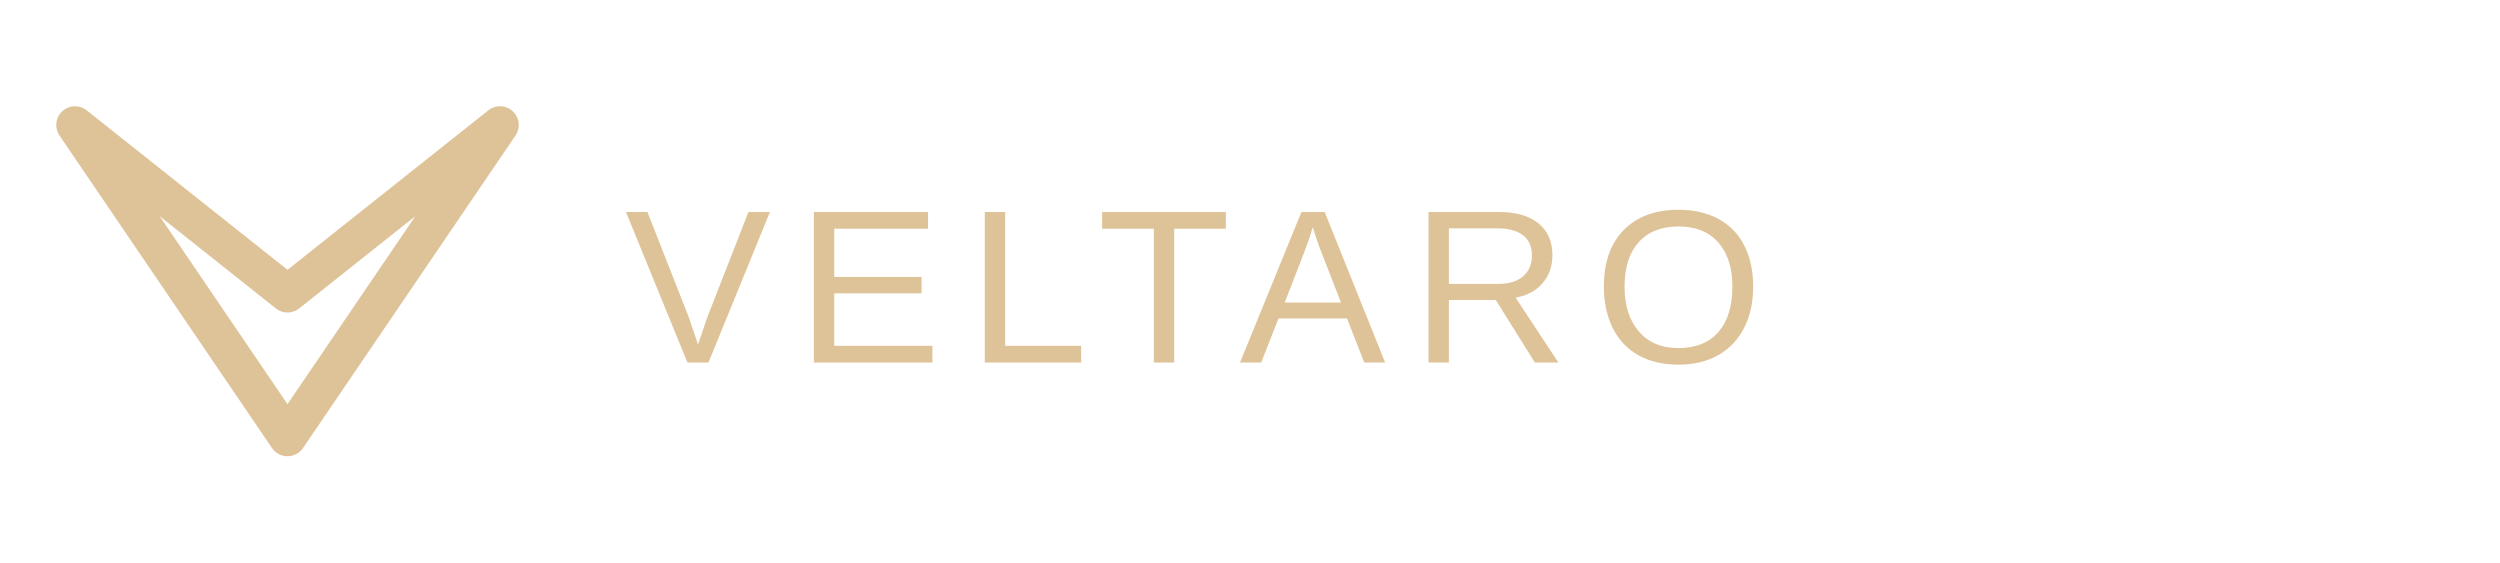
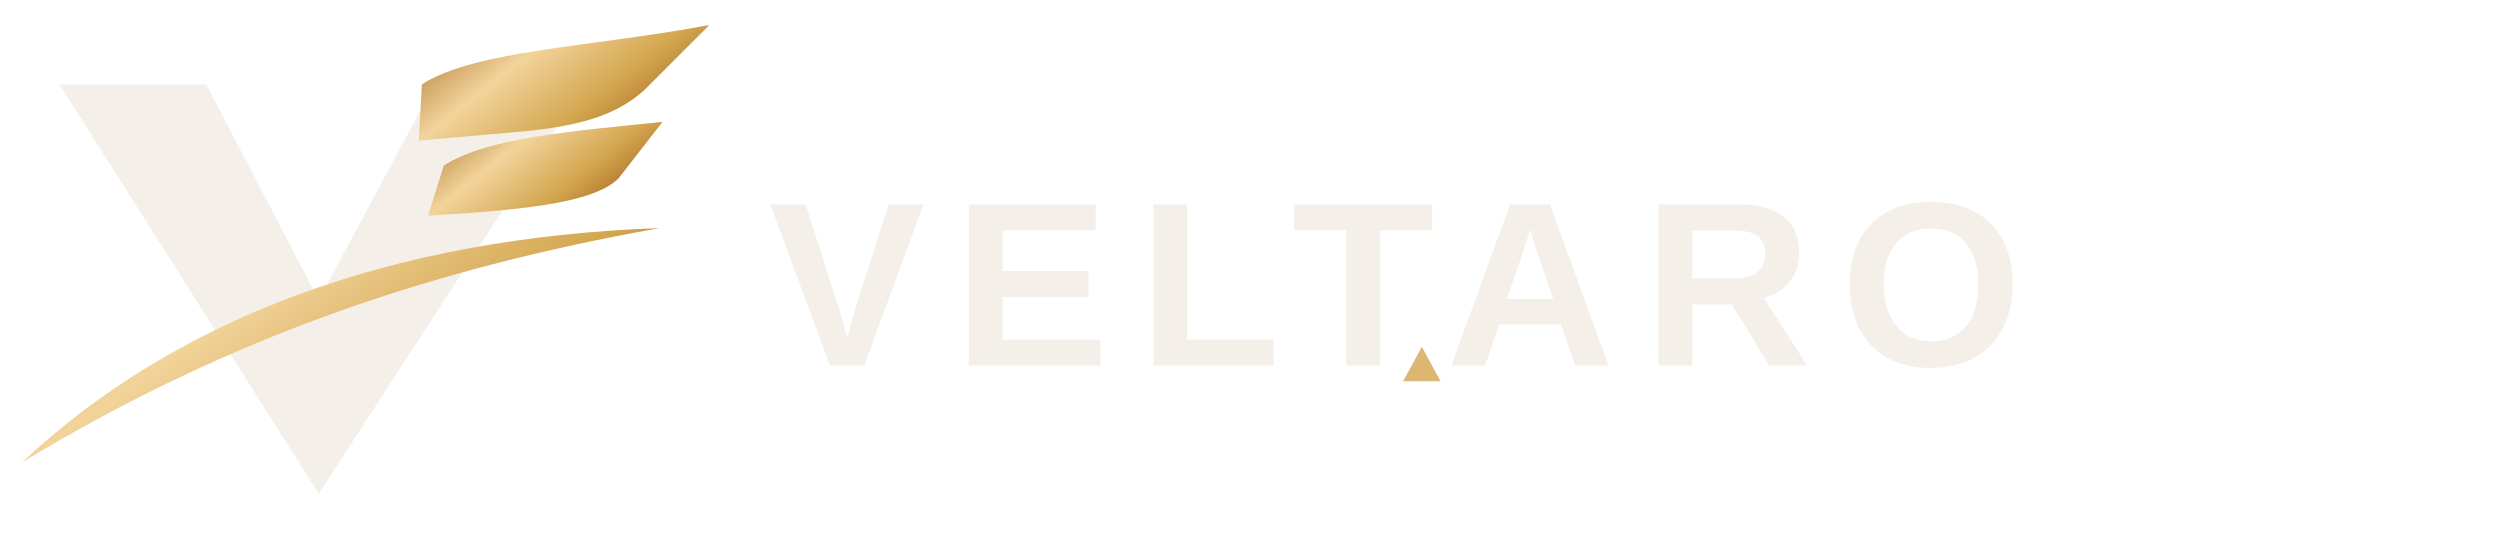
- <svg xmlns="http://www.w3.org/2000/svg" viewBox="0 0 400 90" style="color:#dfc398">
-   <path d="M12 20l34 50 34-50-34 27z" fill="none" stroke="currentColor" stroke-width="6" stroke-linejoin="round" />
-   <text x="100" y="58" font-family="Arial,sans-serif" font-size="35" letter-spacing="4" fill="currentColor">VELTARO</text>
+ <svg xmlns="http://www.w3.org/2000/svg" viewBox="0 0 800 174" role="img" aria-labelledby="title desc">
+   <defs>
+     <linearGradient id="gold" x1="0" y1="0" x2="1" y2=".5">
+       <stop stop-color="#a56b25" />
+       <stop offset=".40" stop-color="#f2d49b" />
+       <stop offset=".75" stop-color="#d3a54e" />
+       <stop offset="1" stop-color="#a86c28" />
+     </linearGradient>
+   </defs>
+   <g>
+     <path d="M19 27H66L102 96L139 27H187L102 158Z" fill="#f4f0e9" />
+     <path d="M135 27C152 16 190 15 227 8L206 29C198 36 188 40 168 42L134 45Z" fill="url(#gold)" />
+     <path d="M142 53C156 44 183 42 212 39L198 57C191 64 173 67 137 69Z" fill="url(#gold)" />
+     <path d="M7 148C56 102 125 76 211 73C138 86 73 108 7 148Z" fill="url(#gold)" />
+   </g>
+   <text x="246" y="117" fill="#f4f0e9" font-size="75" font-family="Arial,Helvetica,sans-serif" font-weight="700" letter-spacing="9">VELTARO</text>
+   <path d="M449 122L455 111L461 122Z" fill="#d8af64" opacity=".9" />
</svg>
